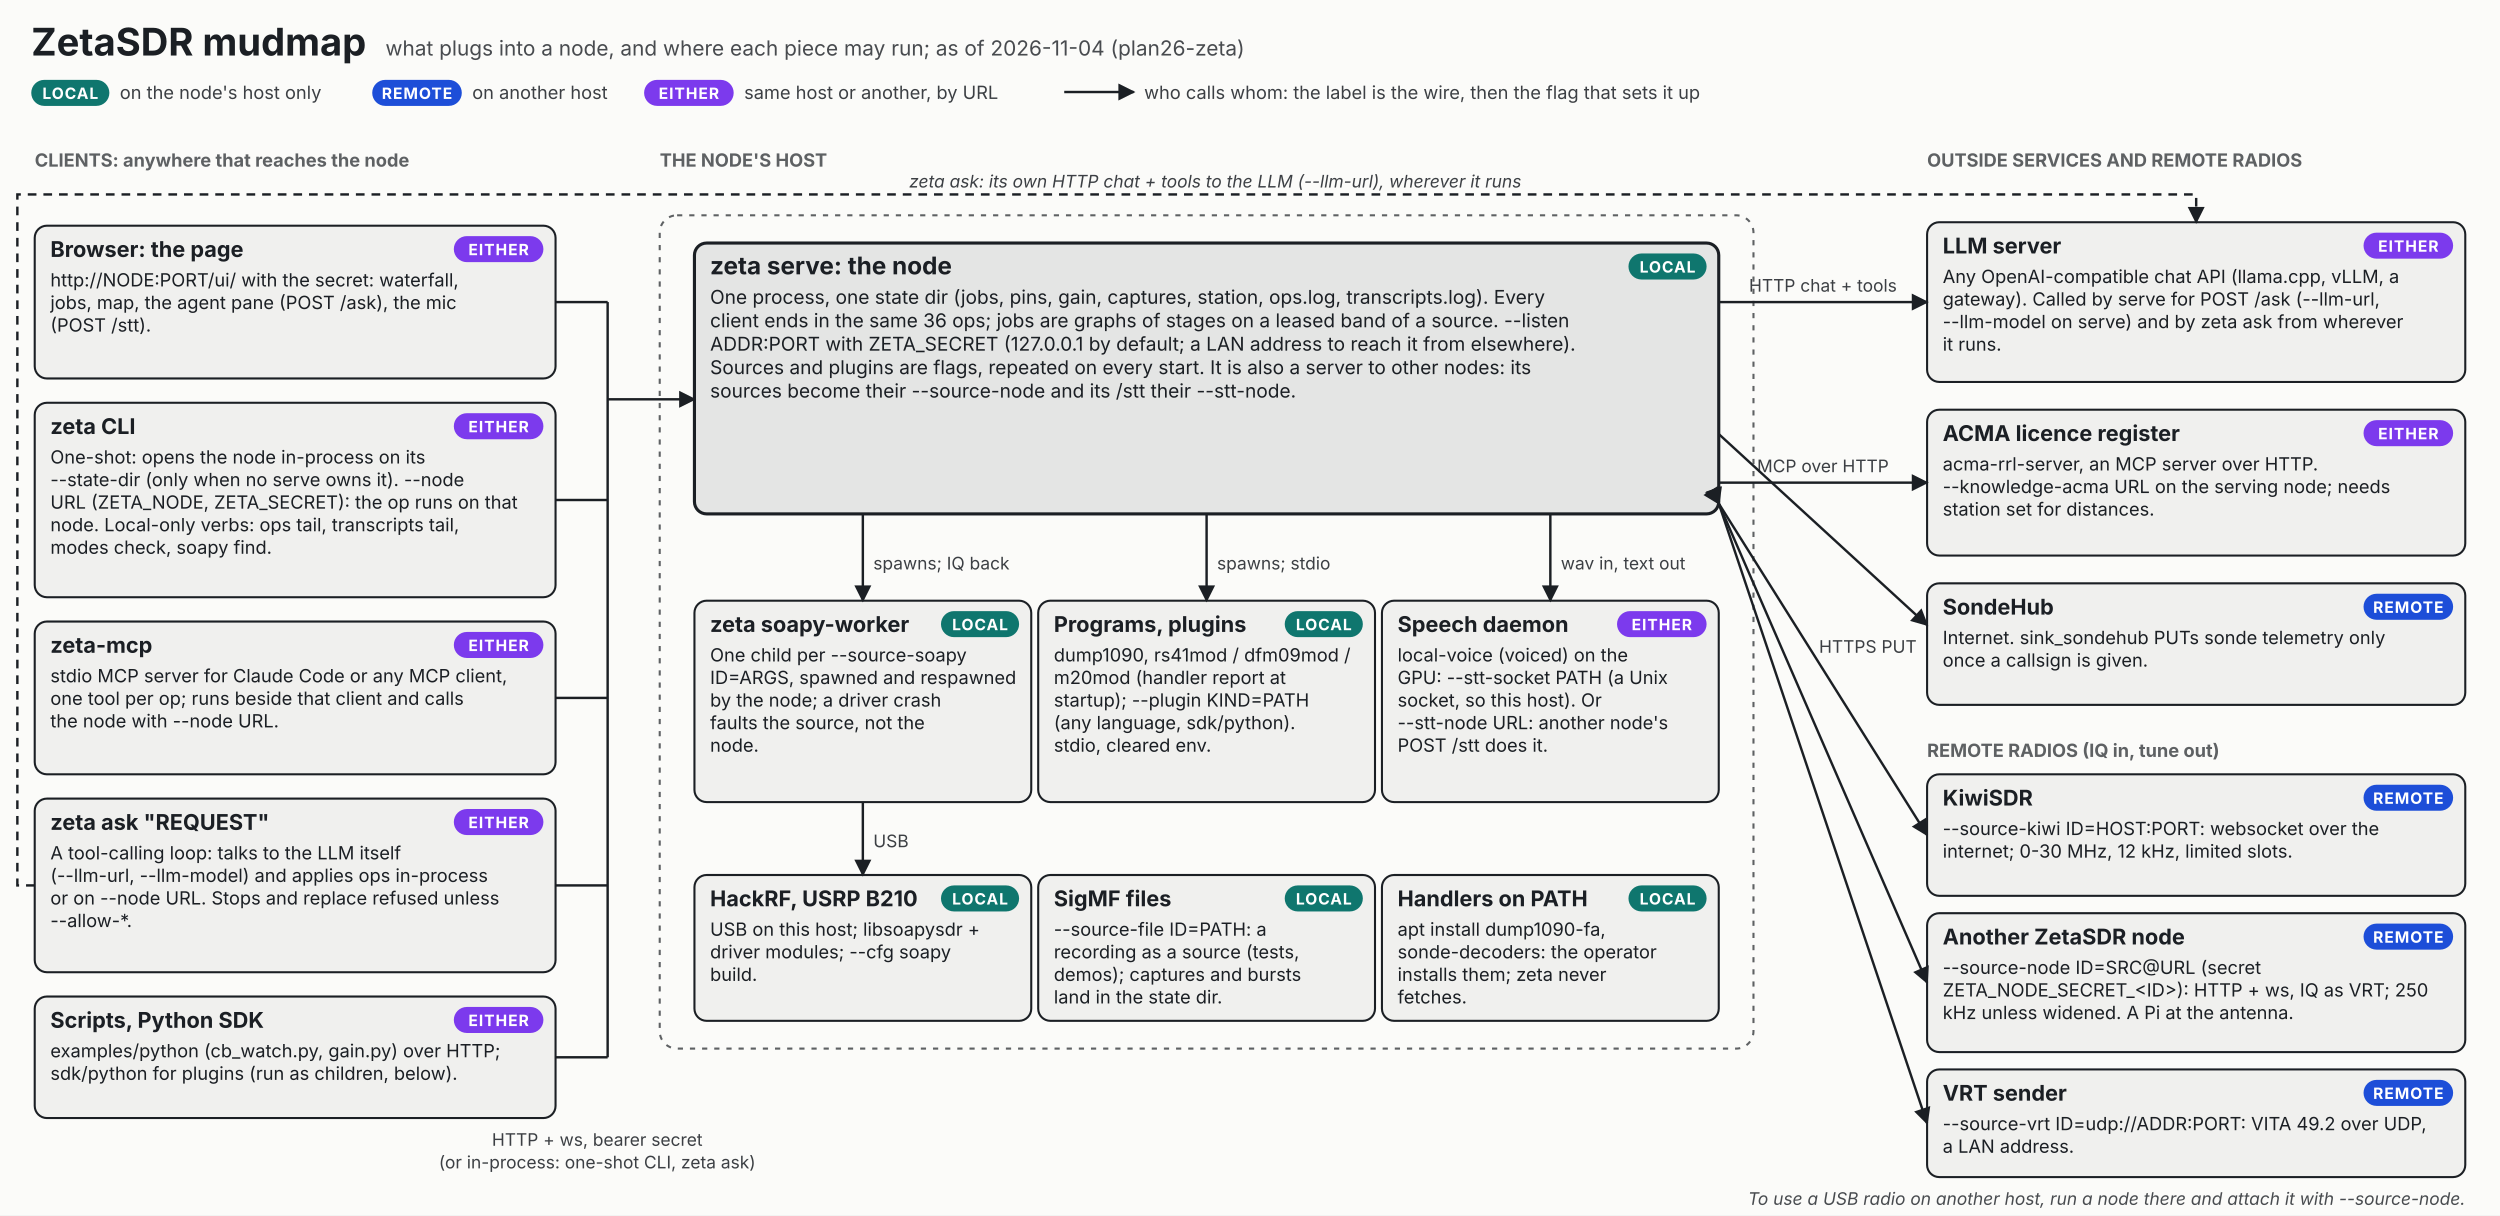
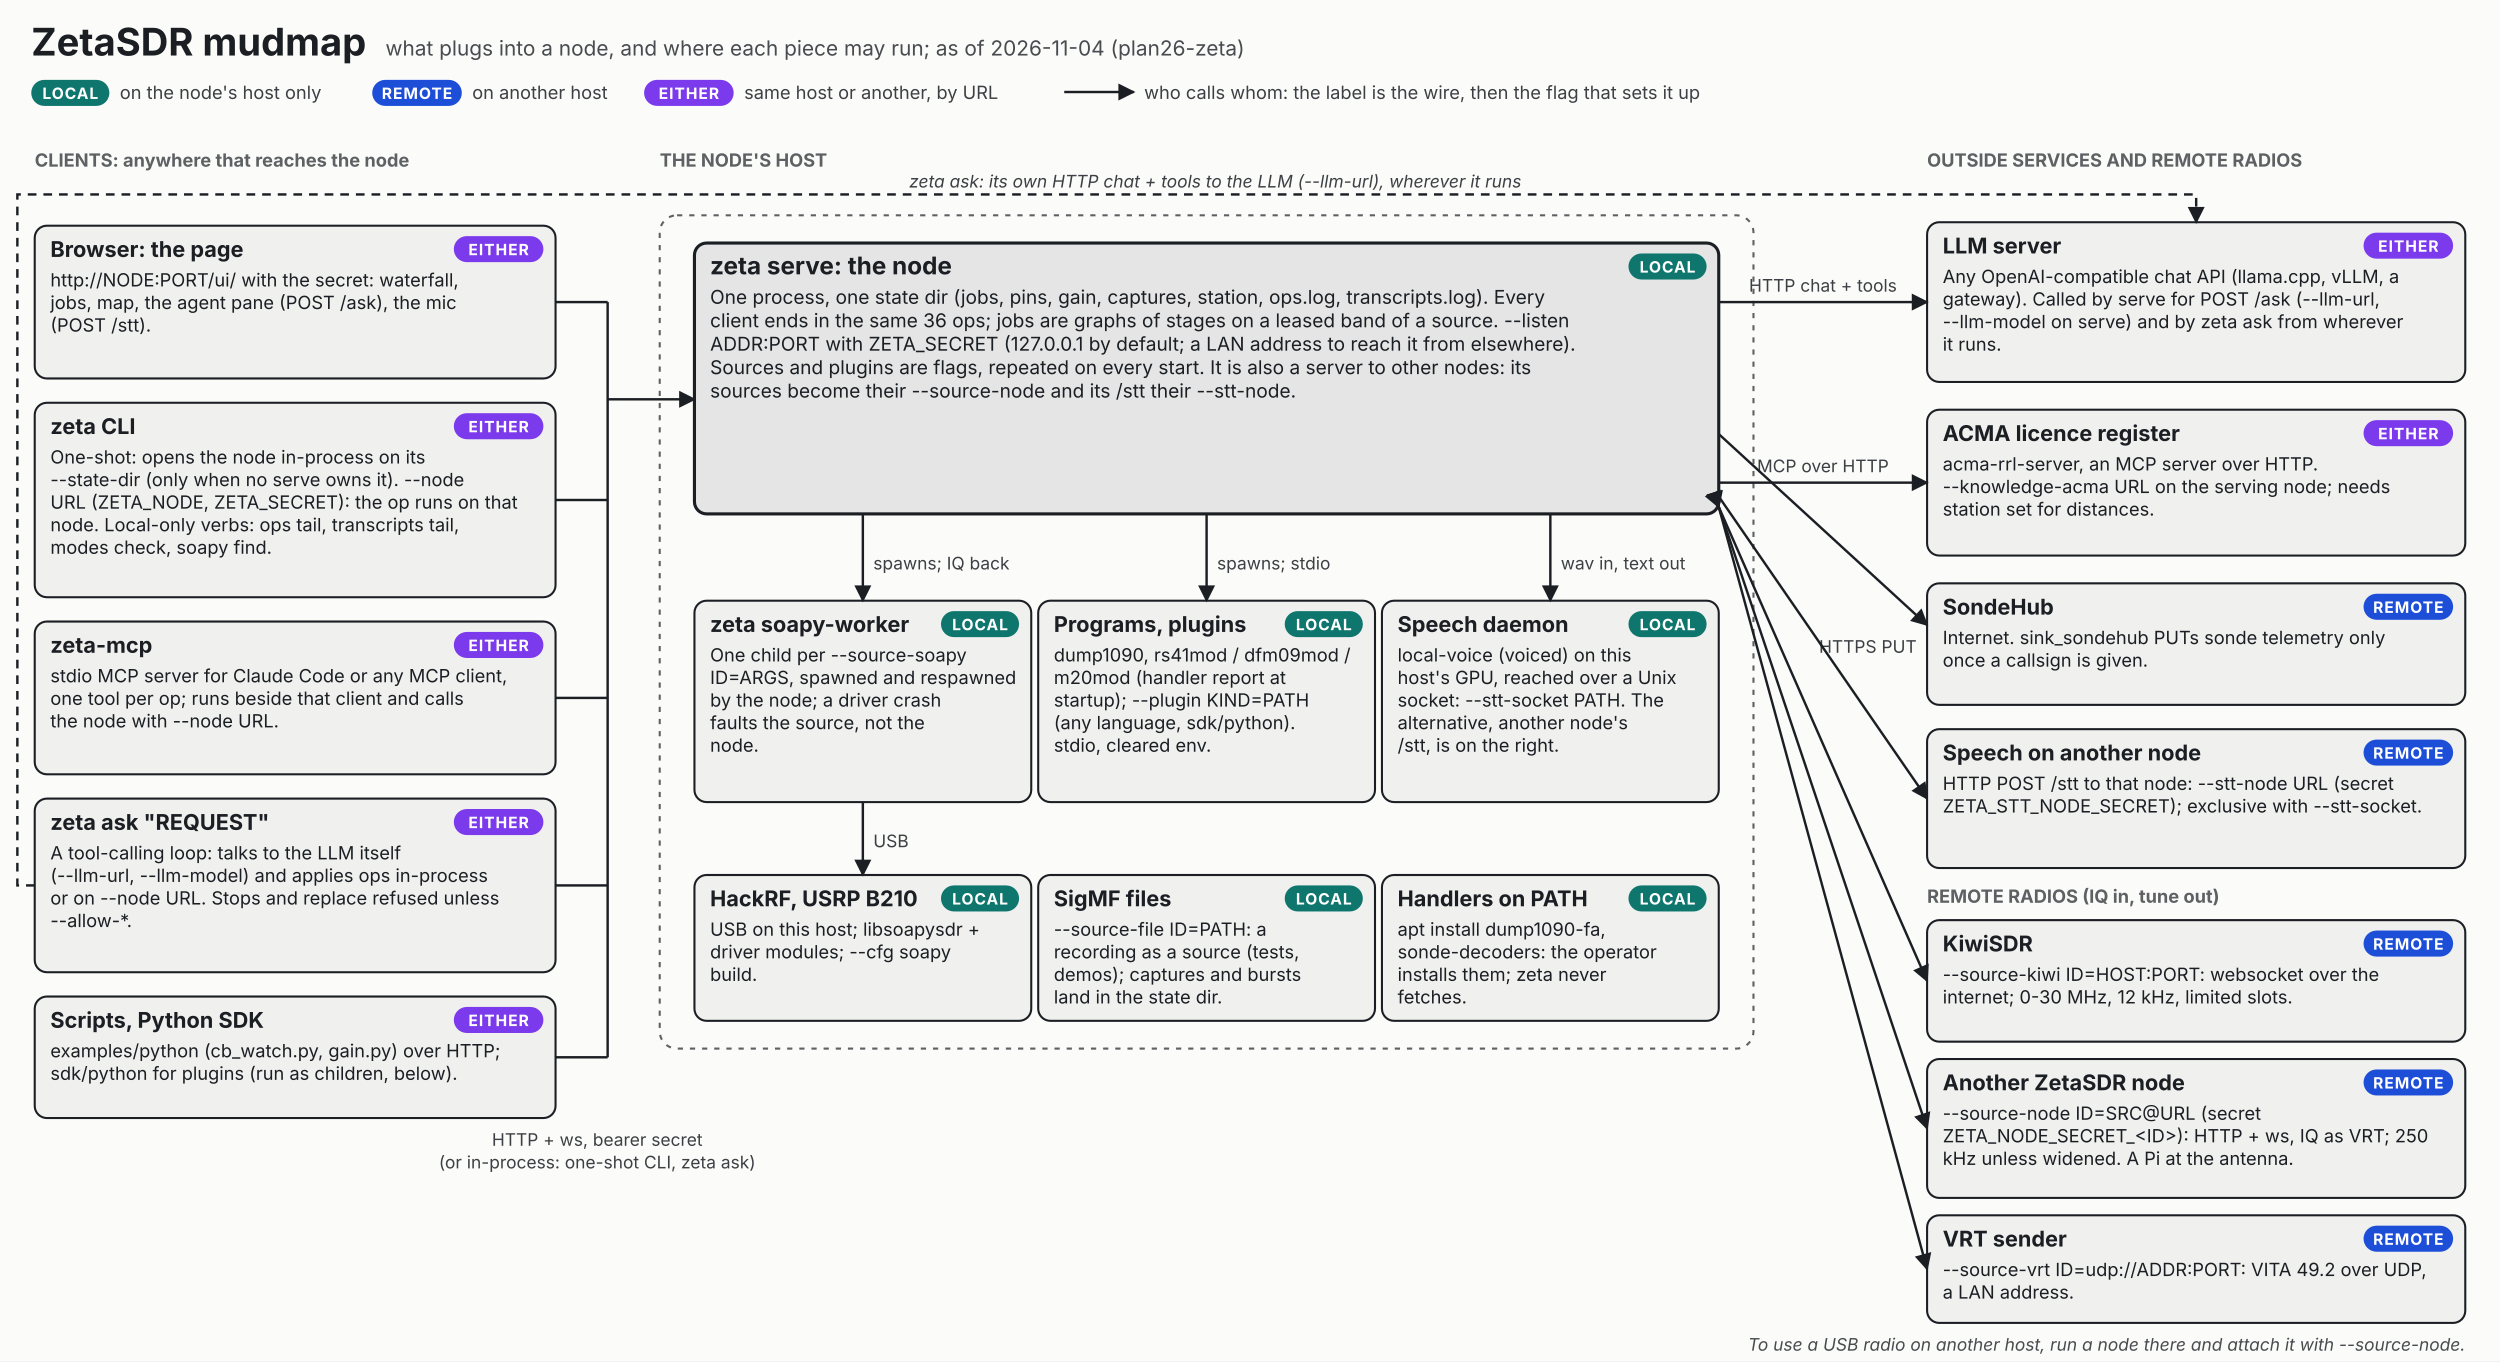
- <svg xmlns="http://www.w3.org/2000/svg" viewBox="0 0 1440 700" width="1440" height="700" role="img" aria-label="ZetaSDR mudmap: clients on the left reach one node over HTTP; on the node's host sit the Soapy worker and USB radios, decoder programs, plugins and the speech daemon; to the right the LLM, the ACMA register, SondeHub and the remote radios." font-family="Inter, 'Segoe UI', Helvetica, Arial, sans-serif" fill="currentColor" style="color:#1b1f24">
+ <svg xmlns="http://www.w3.org/2000/svg" viewBox="0 0 1440 784" width="1440" height="784" role="img" aria-label="ZetaSDR mudmap: clients on the left reach one node over HTTP; on the node's host sit the Soapy worker and USB radios, decoder programs, plugins and the speech daemon; to the right the LLM, the ACMA register, SondeHub and the remote radios." font-family="Inter, 'Segoe UI', Helvetica, Arial, sans-serif" fill="currentColor" style="color:#1b1f24">
  <defs>
    <marker id="arrow" viewBox="0 0 10 10" refX="9" refY="5" markerWidth="7" markerHeight="7" orient="auto-start-reverse">
      <path d="M 0 0 L 10 5 L 0 10 z" fill="currentColor" />
    </marker>
    <marker id="arrow-start" viewBox="0 0 10 10" refX="1" refY="5" markerWidth="7" markerHeight="7" orient="auto-start-reverse">
      <path d="M 10 0 L 0 5 L 10 10 z" fill="currentColor" />
    </marker>
  </defs>
-   <rect x="0" y="0" width="1440" height="700" fill="#fbfbf9" />
+   <rect x="0" y="0" width="1440" height="784" fill="#fbfbf9" />
  <text x="18" y="32" font-size="22" text-anchor="start" opacity="1" font-weight="700">ZetaSDR mudmap</text>
  <text x="222" y="32" font-size="12" text-anchor="start" opacity="0.8">what plugs into a node, and where each piece may run; as of 2026-11-04 (plan26-zeta)</text>
  <rect x="18.0" y="46" width="45.0" height="15" rx="7.5" fill="#0f766e" />
  <text x="40.5" y="57" font-size="9" font-weight="700" letter-spacing="0.06em" text-anchor="middle" fill="#ffffff">LOCAL</text>
  <text x="69.0" y="57" font-size="10.5" text-anchor="start" opacity="0.85">on the node's host only</text>
  <rect x="214.4" y="46" width="51.6" height="15" rx="7.5" fill="#1d4ed8" />
  <text x="240.2" y="57" font-size="9" font-weight="700" letter-spacing="0.06em" text-anchor="middle" fill="#ffffff">REMOTE</text>
  <text x="272.0" y="57" font-size="10.5" text-anchor="start" opacity="0.85">on another host</text>
  <rect x="371.0" y="46" width="51.6" height="15" rx="7.5" fill="#7c3aed" />
  <text x="396.8" y="57" font-size="9" font-weight="700" letter-spacing="0.06em" text-anchor="middle" fill="#ffffff">EITHER</text>
  <text x="428.6" y="57" font-size="10.5" text-anchor="start" opacity="0.85">same host or another, by URL</text>
  <line x1="613.0" y1="53" x2="653.0" y2="53" stroke="currentColor" stroke-width="1.4" marker-end="url(#arrow)" />
  <text x="659.0" y="57" font-size="10.5" text-anchor="start" opacity="0.85">who calls whom: the label is the wire, then the flag that sets it up</text>
  <text x="20" y="96" font-size="10.5" text-anchor="start" opacity="0.7" font-weight="700">CLIENTS: anywhere that reaches the node</text>
  <text x="380" y="96" font-size="10.5" text-anchor="start" opacity="0.7" font-weight="700">THE NODE'S HOST</text>
  <text x="1110" y="96" font-size="10.5" text-anchor="start" opacity="0.7" font-weight="700">OUTSIDE SERVICES AND REMOTE RADIOS</text>
  <rect x="20" y="130" width="300" height="88" rx="7" fill="currentColor" fill-opacity="0.05" stroke="currentColor" stroke-width="1.2" />
  <text x="29" y="148" font-size="12.5" font-weight="700">Browser: the page</text>
  <rect x="261.4" y="136" width="51.6" height="15" rx="7.5" fill="#7c3aed" />
  <text x="287.2" y="147" font-size="9" font-weight="700" letter-spacing="0.06em" text-anchor="middle" fill="#ffffff">EITHER</text>
  <text x="29" y="165" font-size="10.5">
    <tspan x="29" dy="0">http://NODE:PORT/ui/ with the secret: waterfall,</tspan>
    <tspan x="29" dy="13.0">jobs, map, the agent pane (POST /ask), the mic</tspan>
    <tspan x="29" dy="13.0">(POST /stt).</tspan>
  </text>
  <rect x="20" y="232" width="300" height="112" rx="7" fill="currentColor" fill-opacity="0.05" stroke="currentColor" stroke-width="1.2" />
  <text x="29" y="250" font-size="12.5" font-weight="700">zeta CLI</text>
  <rect x="261.4" y="238" width="51.6" height="15" rx="7.5" fill="#7c3aed" />
  <text x="287.2" y="249" font-size="9" font-weight="700" letter-spacing="0.06em" text-anchor="middle" fill="#ffffff">EITHER</text>
  <text x="29" y="267" font-size="10.5">
    <tspan x="29" dy="0">One-shot: opens the node in-process on its</tspan>
    <tspan x="29" dy="13.0">--state-dir (only when no serve owns it). --node</tspan>
    <tspan x="29" dy="13.0">URL (ZETA_NODE, ZETA_SECRET): the op runs on that</tspan>
    <tspan x="29" dy="13.0">node. Local-only verbs: ops tail, transcripts tail,</tspan>
    <tspan x="29" dy="13.0">modes check, soapy find.</tspan>
  </text>
  <rect x="20" y="358" width="300" height="88" rx="7" fill="currentColor" fill-opacity="0.05" stroke="currentColor" stroke-width="1.2" />
  <text x="29" y="376" font-size="12.5" font-weight="700">zeta-mcp</text>
  <rect x="261.4" y="364" width="51.6" height="15" rx="7.5" fill="#7c3aed" />
  <text x="287.2" y="375" font-size="9" font-weight="700" letter-spacing="0.06em" text-anchor="middle" fill="#ffffff">EITHER</text>
  <text x="29" y="393" font-size="10.5">
    <tspan x="29" dy="0">stdio MCP server for Claude Code or any MCP client,</tspan>
    <tspan x="29" dy="13.0">one tool per op; runs beside that client and calls</tspan>
    <tspan x="29" dy="13.0">the node with --node URL.</tspan>
  </text>
  <rect x="20" y="460" width="300" height="100" rx="7" fill="currentColor" fill-opacity="0.05" stroke="currentColor" stroke-width="1.2" />
  <text x="29" y="478" font-size="12.5" font-weight="700">zeta ask "REQUEST"</text>
  <rect x="261.4" y="466" width="51.6" height="15" rx="7.5" fill="#7c3aed" />
  <text x="287.2" y="477" font-size="9" font-weight="700" letter-spacing="0.06em" text-anchor="middle" fill="#ffffff">EITHER</text>
  <text x="29" y="495" font-size="10.5">
    <tspan x="29" dy="0">A tool-calling loop: talks to the LLM itself</tspan>
    <tspan x="29" dy="13.0">(--llm-url, --llm-model) and applies ops in-process</tspan>
    <tspan x="29" dy="13.0">or on --node URL. Stops and replace refused unless</tspan>
    <tspan x="29" dy="13.0">--allow-*.</tspan>
  </text>
  <rect x="20" y="574" width="300" height="70" rx="7" fill="currentColor" fill-opacity="0.05" stroke="currentColor" stroke-width="1.2" />
  <text x="29" y="592" font-size="12.5" font-weight="700">Scripts, Python SDK</text>
  <rect x="261.4" y="580" width="51.6" height="15" rx="7.5" fill="#7c3aed" />
  <text x="287.2" y="591" font-size="9" font-weight="700" letter-spacing="0.06em" text-anchor="middle" fill="#ffffff">EITHER</text>
  <text x="29" y="609" font-size="10.5">
    <tspan x="29" dy="0">examples/python (cb_watch.py, gain.py) over HTTP;</tspan>
    <tspan x="29" dy="13.0">sdk/python for plugins (run as children, below).</tspan>
  </text>
  <path d="M 350 174 L 350 609" fill="none" stroke="currentColor" stroke-width="1.4" />
  <path d="M 320 174.0 L 350 174.0" fill="none" stroke="currentColor" stroke-width="1.4" />
  <path d="M 320 288.0 L 350 288.0" fill="none" stroke="currentColor" stroke-width="1.4" />
  <path d="M 320 402.0 L 350 402.0" fill="none" stroke="currentColor" stroke-width="1.4" />
  <path d="M 320 510.0 L 350 510.0" fill="none" stroke="currentColor" stroke-width="1.4" />
  <path d="M 320 609.0 L 350 609.0" fill="none" stroke="currentColor" stroke-width="1.4" />
  <path d="M 350 230 L 400 230" fill="none" stroke="currentColor" stroke-width="1.4" marker-end="url(#arrow)" />
  <text x="344" y="660" font-size="10" opacity="0.85" text-anchor="middle">HTTP + ws, bearer secret</text>
  <text x="344" y="673" font-size="10" opacity="0.85" text-anchor="middle">(or in-process: one-shot CLI, zeta ask)</text>
  <rect x="380" y="124" width="630" height="480" rx="10" fill="none" stroke="currentColor" stroke-width="1.2" stroke-dasharray="3 4" opacity="0.7" />
  <rect x="400" y="140" width="590" height="156" rx="7" fill="currentColor" fill-opacity="0.1" stroke="currentColor" stroke-width="1.8" />
  <text x="409" y="158" font-size="14" font-weight="700">zeta serve: the node</text>
  <rect x="938.0" y="146" width="45.0" height="15" rx="7.5" fill="#0f766e" />
  <text x="960.5" y="157" font-size="9" font-weight="700" letter-spacing="0.06em" text-anchor="middle" fill="#ffffff">LOCAL</text>
  <text x="409" y="175" font-size="11">
    <tspan x="409" dy="0">One process, one state dir (jobs, pins, gain, captures, station, ops.log, transcripts.log). Every</tspan>
    <tspan x="409" dy="13.5">client ends in the same 36 ops; jobs are graphs of stages on a leased band of a source. --listen</tspan>
    <tspan x="409" dy="13.5">ADDR:PORT with ZETA_SECRET (127.0.0.1 by default; a LAN address to reach it from elsewhere).</tspan>
    <tspan x="409" dy="13.5">Sources and plugins are flags, repeated on every start. It is also a server to other nodes: its</tspan>
    <tspan x="409" dy="13.5">sources become their --source-node and its /stt their --stt-node.</tspan>
  </text>
  <rect x="400" y="346" width="194" height="116" rx="7" fill="currentColor" fill-opacity="0.05" stroke="currentColor" stroke-width="1.2" />
  <text x="409" y="364" font-size="12.5" font-weight="700">zeta soapy-worker</text>
  <rect x="542.0" y="352" width="45.0" height="15" rx="7.5" fill="#0f766e" />
  <text x="564.5" y="363" font-size="9" font-weight="700" letter-spacing="0.06em" text-anchor="middle" fill="#ffffff">LOCAL</text>
  <text x="409" y="381" font-size="10.5">
    <tspan x="409" dy="0">One child per --source-soapy</tspan>
    <tspan x="409" dy="13.0">ID=ARGS, spawned and respawned</tspan>
    <tspan x="409" dy="13.0">by the node; a driver crash</tspan>
    <tspan x="409" dy="13.0">faults the source, not the</tspan>
    <tspan x="409" dy="13.0">node.</tspan>
  </text>
  <rect x="598" y="346" width="194" height="116" rx="7" fill="currentColor" fill-opacity="0.05" stroke="currentColor" stroke-width="1.2" />
  <text x="607" y="364" font-size="12.5" font-weight="700">Programs, plugins</text>
  <rect x="740.0" y="352" width="45.0" height="15" rx="7.5" fill="#0f766e" />
  <text x="762.5" y="363" font-size="9" font-weight="700" letter-spacing="0.06em" text-anchor="middle" fill="#ffffff">LOCAL</text>
  <text x="607" y="381" font-size="10.5">
    <tspan x="607" dy="0">dump1090, rs41mod / dfm09mod /</tspan>
    <tspan x="607" dy="13.0">m20mod (handler report at</tspan>
    <tspan x="607" dy="13.0">startup); --plugin KIND=PATH</tspan>
    <tspan x="607" dy="13.0">(any language, sdk/python).</tspan>
    <tspan x="607" dy="13.0">stdio, cleared env.</tspan>
  </text>
  <rect x="796" y="346" width="194" height="116" rx="7" fill="currentColor" fill-opacity="0.05" stroke="currentColor" stroke-width="1.2" />
  <text x="805" y="364" font-size="12.5" font-weight="700">Speech daemon</text>
-   <rect x="931.4" y="352" width="51.6" height="15" rx="7.5" fill="#7c3aed" />
-   <text x="957.2" y="363" font-size="9" font-weight="700" letter-spacing="0.06em" text-anchor="middle" fill="#ffffff">EITHER</text>
+   <rect x="938.0" y="352" width="45.0" height="15" rx="7.5" fill="#0f766e" />
+   <text x="960.5" y="363" font-size="9" font-weight="700" letter-spacing="0.06em" text-anchor="middle" fill="#ffffff">LOCAL</text>
  <text x="805" y="381" font-size="10.5">
-     <tspan x="805" dy="0">local-voice (voiced) on the</tspan>
-     <tspan x="805" dy="13.0">GPU: --stt-socket PATH (a Unix</tspan>
-     <tspan x="805" dy="13.0">socket, so this host). Or</tspan>
-     <tspan x="805" dy="13.0">--stt-node URL: another node's</tspan>
-     <tspan x="805" dy="13.0">POST /stt does it.</tspan>
+     <tspan x="805" dy="0">local-voice (voiced) on this</tspan>
+     <tspan x="805" dy="13.0">host's GPU, reached over a Unix</tspan>
+     <tspan x="805" dy="13.0">socket: --stt-socket PATH. The</tspan>
+     <tspan x="805" dy="13.0">alternative, another node's</tspan>
+     <tspan x="805" dy="13.0">/stt, is on the right.</tspan>
  </text>
  <path d="M 497.0 296 L 497.0 346" fill="none" stroke="currentColor" stroke-width="1.4" marker-end="url(#arrow)" />
  <text x="503.0" y="328" font-size="10" text-anchor="start" opacity="0.85">spawns; IQ back</text>
  <path d="M 695.0 296 L 695.0 346" fill="none" stroke="currentColor" stroke-width="1.4" marker-end="url(#arrow)" />
  <text x="701.0" y="328" font-size="10" text-anchor="start" opacity="0.85">spawns; stdio</text>
  <path d="M 893.0 296 L 893.0 346" fill="none" stroke="currentColor" stroke-width="1.4" marker-end="url(#arrow)" />
  <text x="899.0" y="328" font-size="10" text-anchor="start" opacity="0.85">wav in, text out</text>
  <rect x="400" y="504" width="194" height="84" rx="7" fill="currentColor" fill-opacity="0.05" stroke="currentColor" stroke-width="1.2" />
  <text x="409" y="522" font-size="12.5" font-weight="700">HackRF, USRP B210</text>
  <rect x="542.0" y="510" width="45.0" height="15" rx="7.5" fill="#0f766e" />
  <text x="564.5" y="521" font-size="9" font-weight="700" letter-spacing="0.06em" text-anchor="middle" fill="#ffffff">LOCAL</text>
  <text x="409" y="539" font-size="10.5">
    <tspan x="409" dy="0">USB on this host; libsoapysdr +</tspan>
    <tspan x="409" dy="13.0">driver modules; --cfg soapy</tspan>
    <tspan x="409" dy="13.0">build.</tspan>
  </text>
  <path d="M 497.0 462 L 497.0 504" fill="none" stroke="currentColor" stroke-width="1.4" marker-end="url(#arrow)" />
  <text x="503.0" y="488" font-size="10" text-anchor="start" opacity="0.85">USB</text>
  <rect x="598" y="504" width="194" height="84" rx="7" fill="currentColor" fill-opacity="0.05" stroke="currentColor" stroke-width="1.2" />
  <text x="607" y="522" font-size="12.5" font-weight="700">SigMF files</text>
  <rect x="740.0" y="510" width="45.0" height="15" rx="7.5" fill="#0f766e" />
  <text x="762.5" y="521" font-size="9" font-weight="700" letter-spacing="0.06em" text-anchor="middle" fill="#ffffff">LOCAL</text>
  <text x="607" y="539" font-size="10.5">
    <tspan x="607" dy="0">--source-file ID=PATH: a</tspan>
    <tspan x="607" dy="13.0">recording as a source (tests,</tspan>
    <tspan x="607" dy="13.0">demos); captures and bursts</tspan>
    <tspan x="607" dy="13.0">land in the state dir.</tspan>
  </text>
  <rect x="796" y="504" width="194" height="84" rx="7" fill="currentColor" fill-opacity="0.05" stroke="currentColor" stroke-width="1.2" />
  <text x="805" y="522" font-size="12.5" font-weight="700">Handlers on PATH</text>
  <rect x="938.0" y="510" width="45.0" height="15" rx="7.5" fill="#0f766e" />
  <text x="960.5" y="521" font-size="9" font-weight="700" letter-spacing="0.06em" text-anchor="middle" fill="#ffffff">LOCAL</text>
  <text x="805" y="539" font-size="10.5">
    <tspan x="805" dy="0">apt install dump1090-fa,</tspan>
    <tspan x="805" dy="13.0">sonde-decoders: the operator</tspan>
    <tspan x="805" dy="13.0">installs them; zeta never</tspan>
    <tspan x="805" dy="13.0">fetches.</tspan>
  </text>
  <rect x="1110" y="128" width="310" height="92" rx="7" fill="currentColor" fill-opacity="0.05" stroke="currentColor" stroke-width="1.2" />
  <text x="1119" y="146" font-size="12.5" font-weight="700">LLM server</text>
  <rect x="1361.4" y="134" width="51.6" height="15" rx="7.5" fill="#7c3aed" />
  <text x="1387.2" y="145" font-size="9" font-weight="700" letter-spacing="0.06em" text-anchor="middle" fill="#ffffff">EITHER</text>
  <text x="1119" y="163" font-size="10.5">
    <tspan x="1119" dy="0">Any OpenAI-compatible chat API (llama.cpp, vLLM, a</tspan>
    <tspan x="1119" dy="13.0">gateway). Called by serve for POST /ask (--llm-url,</tspan>
    <tspan x="1119" dy="13.0">--llm-model on serve) and by zeta ask from wherever</tspan>
    <tspan x="1119" dy="13.0">it runs.</tspan>
  </text>
  <rect x="1110" y="236" width="310" height="84" rx="7" fill="currentColor" fill-opacity="0.05" stroke="currentColor" stroke-width="1.2" />
  <text x="1119" y="254" font-size="12.5" font-weight="700">ACMA licence register</text>
  <rect x="1361.4" y="242" width="51.6" height="15" rx="7.5" fill="#7c3aed" />
  <text x="1387.2" y="253" font-size="9" font-weight="700" letter-spacing="0.06em" text-anchor="middle" fill="#ffffff">EITHER</text>
  <text x="1119" y="271" font-size="10.5">
    <tspan x="1119" dy="0">acma-rrl-server, an MCP server over HTTP.</tspan>
    <tspan x="1119" dy="13.0">--knowledge-acma URL on the serving node; needs</tspan>
    <tspan x="1119" dy="13.0">station set for distances.</tspan>
  </text>
  <rect x="1110" y="336" width="310" height="70" rx="7" fill="currentColor" fill-opacity="0.05" stroke="currentColor" stroke-width="1.2" />
  <text x="1119" y="354" font-size="12.5" font-weight="700">SondeHub</text>
  <rect x="1361.4" y="342" width="51.6" height="15" rx="7.5" fill="#1d4ed8" />
  <text x="1387.2" y="353" font-size="9" font-weight="700" letter-spacing="0.06em" text-anchor="middle" fill="#ffffff">REMOTE</text>
  <text x="1119" y="371" font-size="10.5">
    <tspan x="1119" dy="0">Internet. sink_sondehub PUTs sonde telemetry only</tspan>
    <tspan x="1119" dy="13.0">once a callsign is given.</tspan>
  </text>
  <path d="M 990 174 L 1110 174" fill="none" stroke="currentColor" stroke-width="1.4" marker-end="url(#arrow)" />
  <text x="1050.0" y="168" font-size="10" text-anchor="middle" opacity="0.85">HTTP chat + tools</text>
  <path d="M 990 278 L 1110 278" fill="none" stroke="currentColor" stroke-width="1.4" marker-end="url(#arrow)" />
  <text x="1050.0" y="272" font-size="10" text-anchor="middle" opacity="0.85">MCP over HTTP</text>
  <path d="M 990 250 L 1110 360" fill="none" stroke="currentColor" stroke-width="1.4" marker-end="url(#arrow)" />
  <text x="1104" y="376" font-size="10" text-anchor="end" opacity="0.85">HTTPS PUT</text>
  <path d="M 20 510 L 10 510 L 10 112 L 1265.0 112 L 1265.0 128" fill="none" stroke="currentColor" stroke-width="1.4" stroke-dasharray="5 4" marker-end="url(#arrow)" />
  <text x="700" y="108" font-size="10" text-anchor="middle" opacity="0.85" font-style="italic">zeta ask: its own HTTP chat + tools to the LLM (--llm-url), wherever it runs</text>
-   <text x="1110" y="436" font-size="10.5" text-anchor="start" opacity="0.7" font-weight="700">REMOTE RADIOS (IQ in, tune out)</text>
-   <rect x="1110" y="446" width="310" height="70" rx="7" fill="currentColor" fill-opacity="0.05" stroke="currentColor" stroke-width="1.2" />
-   <text x="1119" y="464" font-size="12.5" font-weight="700">KiwiSDR</text>
-   <rect x="1361.4" y="452" width="51.6" height="15" rx="7.5" fill="#1d4ed8" />
-   <text x="1387.2" y="463" font-size="9" font-weight="700" letter-spacing="0.06em" text-anchor="middle" fill="#ffffff">REMOTE</text>
-   <text x="1119" y="481" font-size="10.5">
+   <rect x="1110" y="420" width="310" height="80" rx="7" fill="currentColor" fill-opacity="0.05" stroke="currentColor" stroke-width="1.2" />
+   <text x="1119" y="438" font-size="12.5" font-weight="700">Speech on another node</text>
+   <rect x="1361.4" y="426" width="51.6" height="15" rx="7.5" fill="#1d4ed8" />
+   <text x="1387.2" y="437" font-size="9" font-weight="700" letter-spacing="0.06em" text-anchor="middle" fill="#ffffff">REMOTE</text>
+   <text x="1119" y="455" font-size="10.5">
+     <tspan x="1119" dy="0">HTTP POST /stt to that node: --stt-node URL (secret</tspan>
+     <tspan x="1119" dy="13.0">ZETA_STT_NODE_SECRET); exclusive with --stt-socket.</tspan>
+   </text>
+   <path d="M 990 286 L 1110 460" fill="none" stroke="currentColor" stroke-width="1.4" marker-end="url(#arrow)" />
+   <text x="1110" y="520" font-size="10.5" text-anchor="start" opacity="0.7" font-weight="700">REMOTE RADIOS (IQ in, tune out)</text>
+   <rect x="1110" y="530" width="310" height="70" rx="7" fill="currentColor" fill-opacity="0.05" stroke="currentColor" stroke-width="1.2" />
+   <text x="1119" y="548" font-size="12.5" font-weight="700">KiwiSDR</text>
+   <rect x="1361.4" y="536" width="51.6" height="15" rx="7.5" fill="#1d4ed8" />
+   <text x="1387.2" y="547" font-size="9" font-weight="700" letter-spacing="0.06em" text-anchor="middle" fill="#ffffff">REMOTE</text>
+   <text x="1119" y="565" font-size="10.5">
    <tspan x="1119" dy="0">--source-kiwi ID=HOST:PORT: websocket over the</tspan>
    <tspan x="1119" dy="13.0">internet; 0-30 MHz, 12 kHz, limited slots.</tspan>
  </text>
-   <path d="M 990 290 L 1110 481.0" fill="none" stroke="currentColor" stroke-width="1.4" marker-end="url(#arrow)" marker-start="url(#arrow-start)" />
-   <rect x="1110" y="526" width="310" height="80" rx="7" fill="currentColor" fill-opacity="0.05" stroke="currentColor" stroke-width="1.2" />
-   <text x="1119" y="544" font-size="12.5" font-weight="700">Another ZetaSDR node</text>
-   <rect x="1361.4" y="532" width="51.6" height="15" rx="7.5" fill="#1d4ed8" />
-   <text x="1387.2" y="543" font-size="9" font-weight="700" letter-spacing="0.06em" text-anchor="middle" fill="#ffffff">REMOTE</text>
-   <text x="1119" y="561" font-size="10.5">
+   <path d="M 990 292 L 1110 565.0" fill="none" stroke="currentColor" stroke-width="1.4" marker-end="url(#arrow)" marker-start="url(#arrow-start)" />
+   <rect x="1110" y="610" width="310" height="80" rx="7" fill="currentColor" fill-opacity="0.05" stroke="currentColor" stroke-width="1.2" />
+   <text x="1119" y="628" font-size="12.5" font-weight="700">Another ZetaSDR node</text>
+   <rect x="1361.4" y="616" width="51.6" height="15" rx="7.5" fill="#1d4ed8" />
+   <text x="1387.2" y="627" font-size="9" font-weight="700" letter-spacing="0.06em" text-anchor="middle" fill="#ffffff">REMOTE</text>
+   <text x="1119" y="645" font-size="10.5">
    <tspan x="1119" dy="0">--source-node ID=SRC@URL (secret</tspan>
    <tspan x="1119" dy="13.0">ZETA_NODE_SECRET_&lt;ID&gt;): HTTP + ws, IQ as VRT; 250</tspan>
    <tspan x="1119" dy="13.0">kHz unless widened. A Pi at the antenna.</tspan>
  </text>
-   <path d="M 990 290 L 1110 566.0" fill="none" stroke="currentColor" stroke-width="1.4" marker-end="url(#arrow)" marker-start="url(#arrow-start)" />
-   <rect x="1110" y="616" width="310" height="62" rx="7" fill="currentColor" fill-opacity="0.05" stroke="currentColor" stroke-width="1.2" />
-   <text x="1119" y="634" font-size="12.5" font-weight="700">VRT sender</text>
-   <rect x="1361.4" y="622" width="51.6" height="15" rx="7.5" fill="#1d4ed8" />
-   <text x="1387.2" y="633" font-size="9" font-weight="700" letter-spacing="0.06em" text-anchor="middle" fill="#ffffff">REMOTE</text>
-   <text x="1119" y="651" font-size="10.5">
+   <path d="M 990 292 L 1110 650.0" fill="none" stroke="currentColor" stroke-width="1.4" marker-end="url(#arrow)" marker-start="url(#arrow-start)" />
+   <rect x="1110" y="700" width="310" height="62" rx="7" fill="currentColor" fill-opacity="0.05" stroke="currentColor" stroke-width="1.2" />
+   <text x="1119" y="718" font-size="12.5" font-weight="700">VRT sender</text>
+   <rect x="1361.4" y="706" width="51.6" height="15" rx="7.5" fill="#1d4ed8" />
+   <text x="1387.2" y="717" font-size="9" font-weight="700" letter-spacing="0.06em" text-anchor="middle" fill="#ffffff">REMOTE</text>
+   <text x="1119" y="735" font-size="10.5">
    <tspan x="1119" dy="0">--source-vrt ID=udp://ADDR:PORT: VITA 49.2 over UDP,</tspan>
    <tspan x="1119" dy="13.0">a LAN address.</tspan>
  </text>
-   <path d="M 990 290 L 1110 647.0" fill="none" stroke="currentColor" stroke-width="1.4" marker-end="url(#arrow)" marker-start="url(#arrow-start)" />
-   <text x="1420" y="694" font-size="10" text-anchor="end" opacity="0.8" font-style="italic">To use a USB radio on another host, run a node there and attach it with --source-node.</text>
+   <path d="M 990 292 L 1110 731.0" fill="none" stroke="currentColor" stroke-width="1.4" marker-end="url(#arrow)" marker-start="url(#arrow-start)" />
+   <text x="1420" y="778" font-size="10" text-anchor="end" opacity="0.8" font-style="italic">To use a USB radio on another host, run a node there and attach it with --source-node.</text>
</svg>
